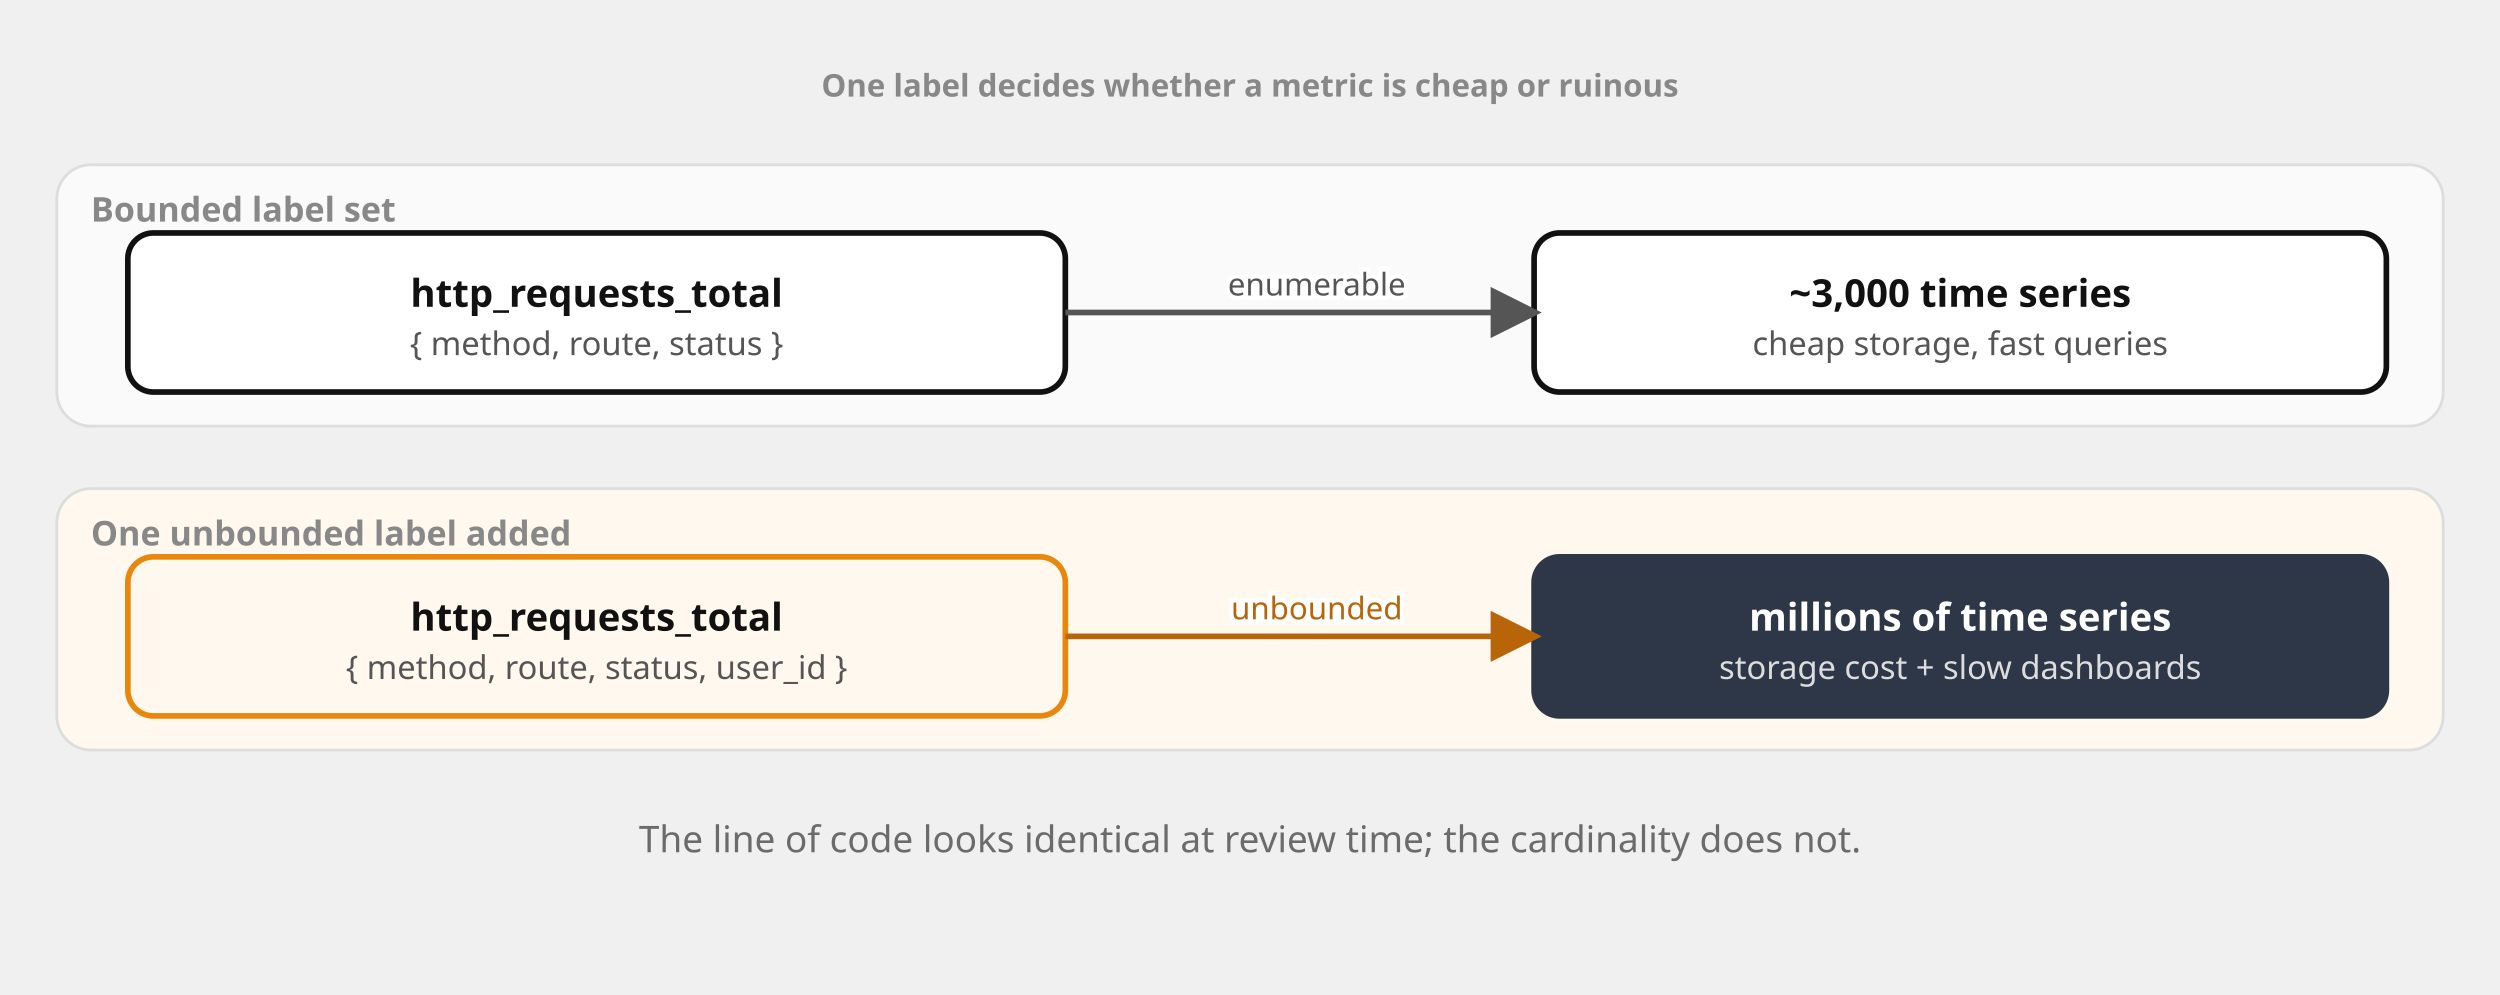
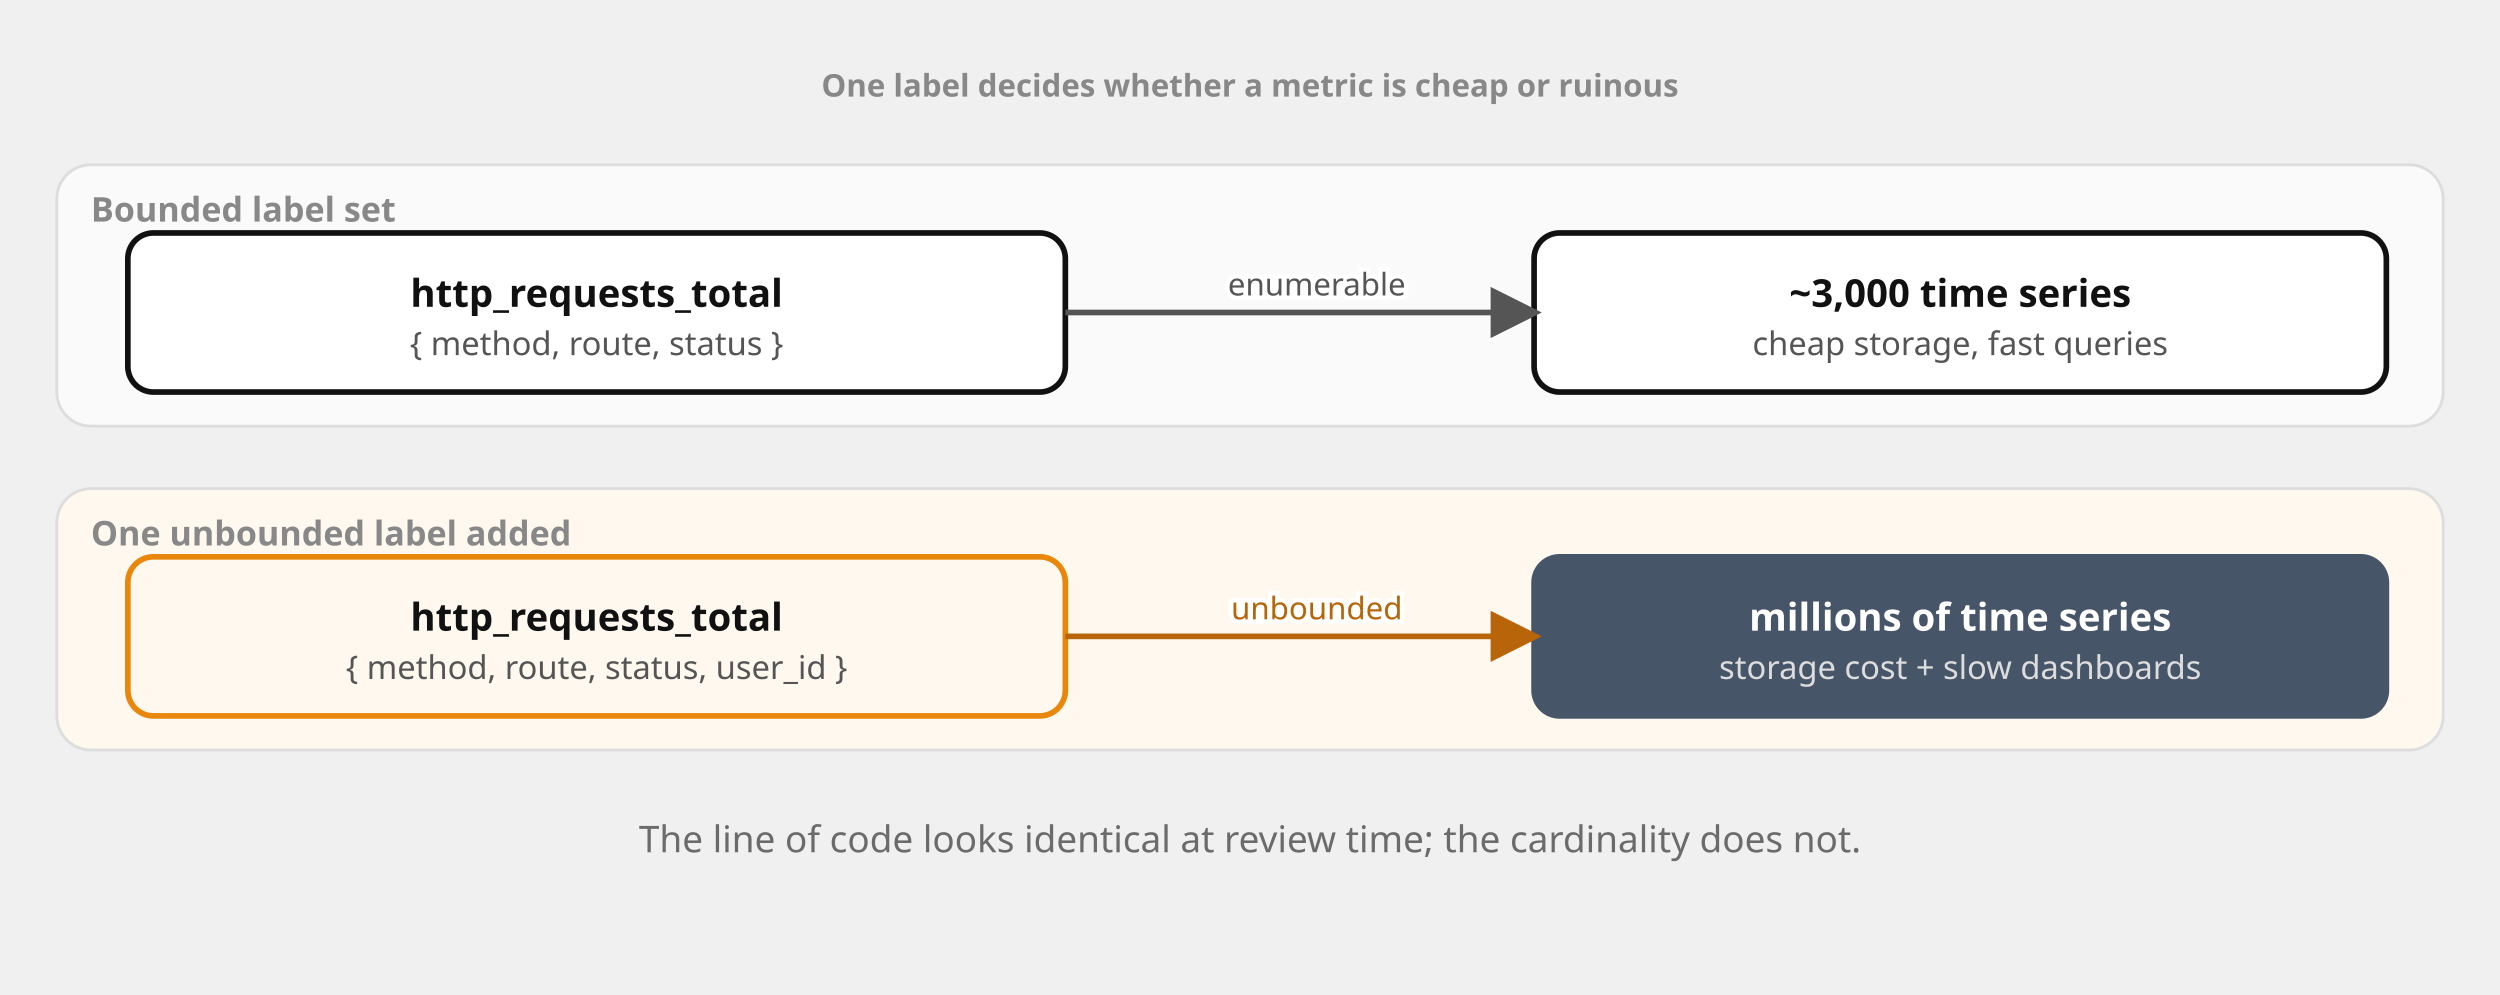
<svg xmlns="http://www.w3.org/2000/svg" viewBox="0 0 880 350" font-family="'Red Hat Text', system-ui, sans-serif" role="img">
  <defs>
    <marker id="a" viewBox="0 0 10 10" refX="8.5" refY="5" markerWidth="9" markerHeight="9" orient="auto-start-reverse">
      <path d="M0,0 L10,5 L0,10 z" fill="#555" />
    </marker>
    <marker id="am" viewBox="0 0 10 10" refX="8.5" refY="5" markerWidth="9" markerHeight="9" orient="auto-start-reverse">
      <path d="M0,0 L10,5 L0,10 z" fill="#b8650a" />
    </marker>
  </defs>
  <rect x="20" y="58" width="840" height="92" rx="12" fill="#fafafa" stroke="#ddd" />
  <text x="32" y="78" font-size="12" font-weight="700" fill="#888">Bounded label set</text>
  <rect x="20" y="172" width="840" height="92" rx="12" fill="#fff8ef" stroke="#ddd" />
  <text x="32" y="192" font-size="12" font-weight="700" fill="#888">One unbounded label added</text>
  <rect x="45" y="82" width="330" height="56" rx="9" fill="#ffffff" stroke="#111111" stroke-width="2" />
  <text x="210.0" y="108.0" font-size="13.5" font-weight="700" fill="#111111" text-anchor="middle">http_requests_total</text>
  <text x="210.0" y="125.0" font-size="11.5" fill="#555555" text-anchor="middle">{ method, route, status }</text>
  <rect x="540" y="82" width="300" height="56" rx="9" fill="#ffffff" stroke="#111111" stroke-width="2" />
  <text x="690.0" y="108.0" font-size="13.5" font-weight="700" fill="#111111" text-anchor="middle">~3,000 time series</text>
  <text x="690.0" y="125.0" font-size="11.5" fill="#555555" text-anchor="middle">cheap storage, fast queries</text>
  <rect x="45" y="196" width="330" height="56" rx="9" fill="#fff8ef" stroke="#e8870c" stroke-width="2" />
  <text x="210.0" y="222.0" font-size="13.5" font-weight="700" fill="#111111" text-anchor="middle">http_requests_total</text>
  <text x="210.0" y="239.0" font-size="11.5" fill="#555555" text-anchor="middle">{ method, route, status, user_id }</text>
-   <rect x="540" y="196" width="300" height="56" rx="9" fill="#2d3748" stroke="#2d3748" stroke-width="2" />
+   <rect x="540" y="196" width="300" height="56" rx="9" fill="#475569" stroke="#475569" stroke-width="2" />
  <text x="690.0" y="222.0" font-size="13.5" font-weight="700" fill="#ffffff" text-anchor="middle">millions of time series</text>
  <text x="690.0" y="239.0" font-size="11.5" fill="#dddddd" text-anchor="middle">storage cost + slow dashboards</text>
  <path d="M375,110 L540,110" fill="none" stroke="#555" stroke-width="2" marker-end="url(#a)" />
  <text x="463.5" y="104.0" font-size="11" fill="#ffffff" stroke="#ffffff" stroke-width="3" paint-order="stroke" text-anchor="middle">enumerable</text>
  <text x="463.5" y="104.0" font-size="11" fill="#555" text-anchor="middle">enumerable</text>
  <path d="M375,224 L540,224" fill="none" stroke="#b8650a" stroke-width="2" marker-end="url(#am)" />
  <text x="463.5" y="218.0" font-size="11" fill="#ffffff" stroke="#ffffff" stroke-width="3" paint-order="stroke" text-anchor="middle">unbounded</text>
  <text x="463.5" y="218.0" font-size="11" fill="#b8650a" text-anchor="middle">unbounded</text>
  <text x="440" y="34" font-size="11" fill="#888" text-anchor="middle" font-weight="700">One label decides whether a metric is cheap or ruinous</text>
  <text x="440" y="300" font-size="13" fill="#6b6b6b" text-anchor="middle">The line of code looks identical at review time; the cardinality does not.</text>
</svg>
